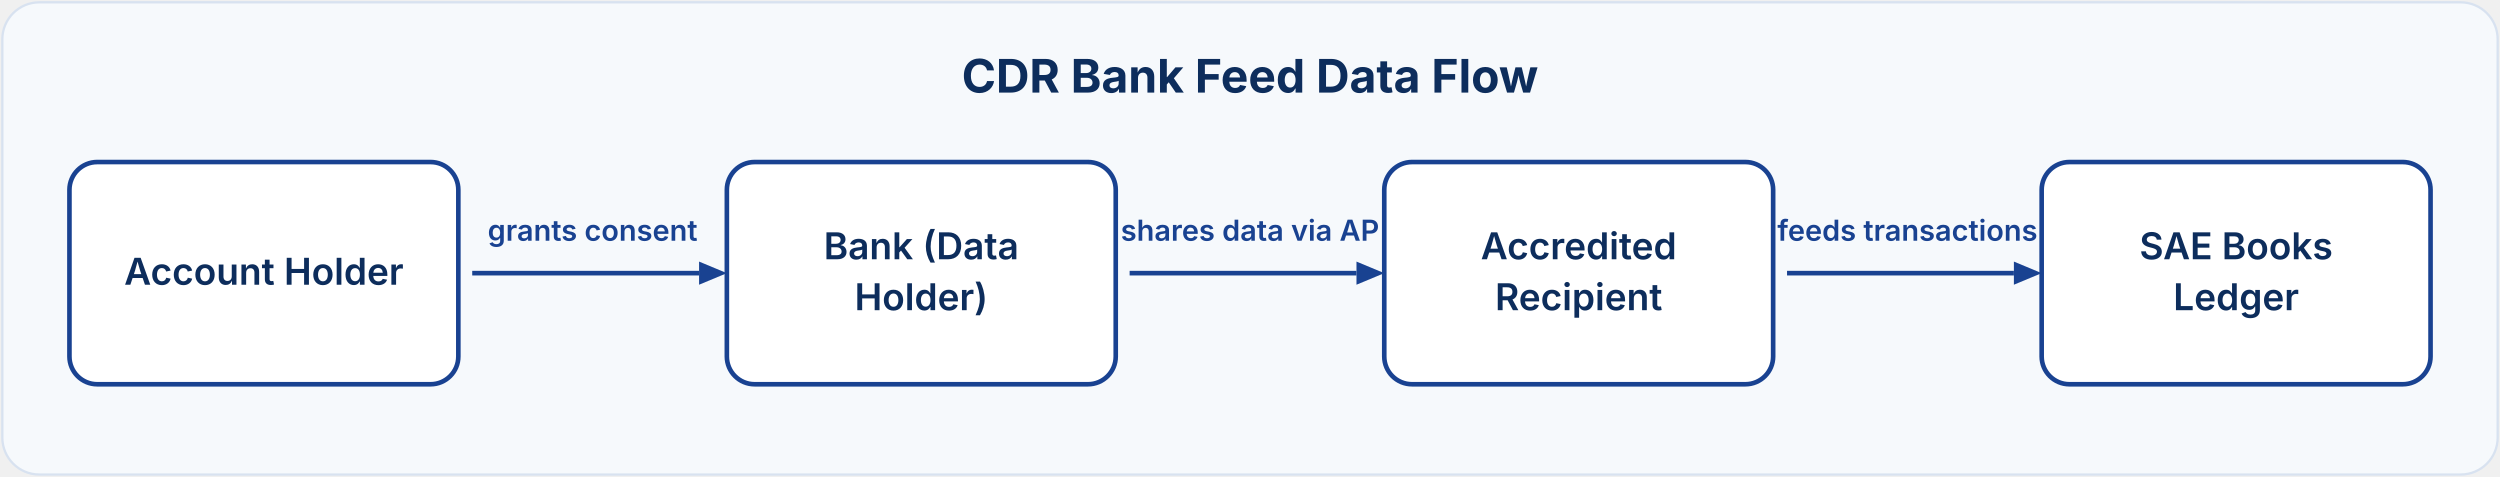
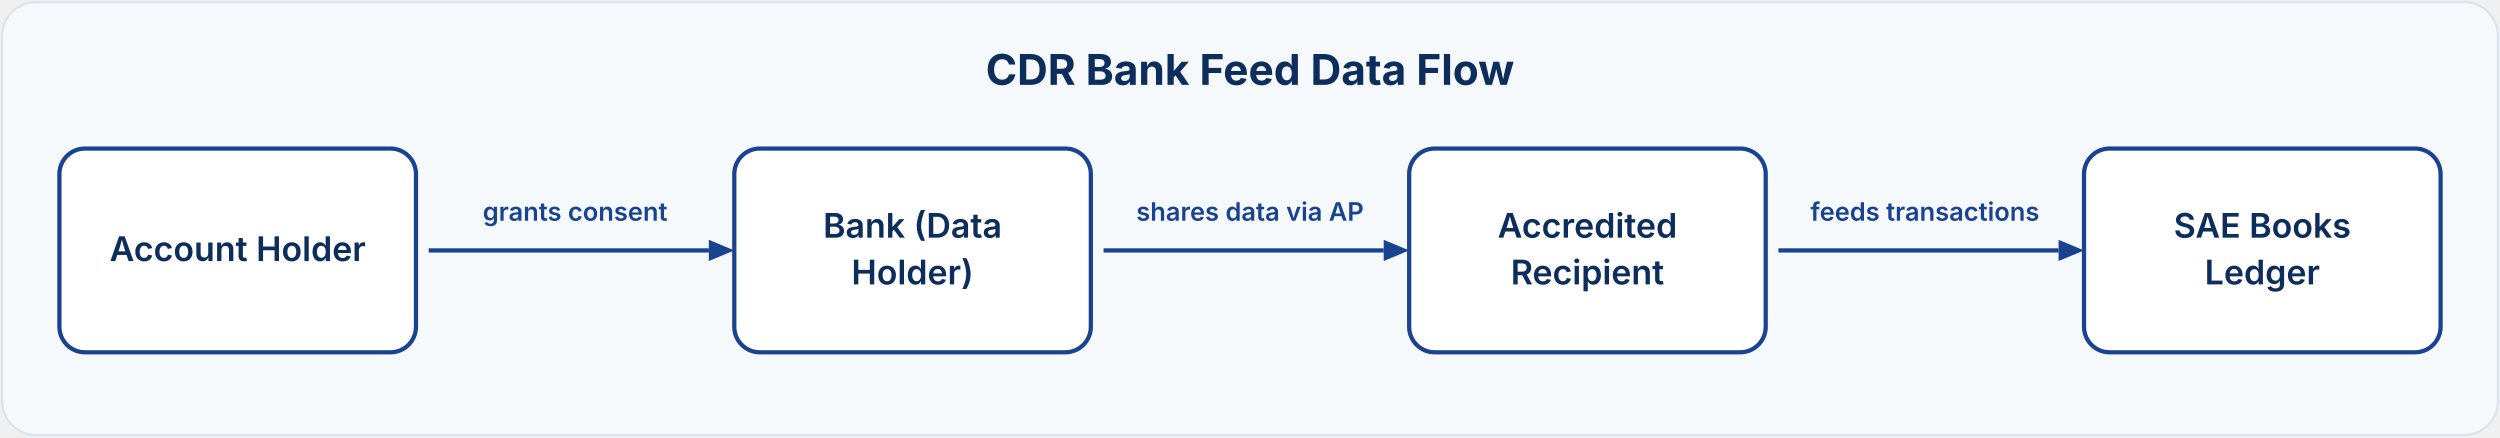
- <svg xmlns="http://www.w3.org/2000/svg" viewBox="0 0 1080 206" width="1080" height="206" role="img" aria-label="CDR Bank Feed Data Flow">
-   <rect x="1" y="1" width="1078" height="204" rx="16" fill="#f6f9fc" stroke="#d8e2f0" />
-   <text x="540" y="40" text-anchor="middle" fill="#0d2d5c" font-family="Inter,system-ui,sans-serif" font-size="20" font-weight="700">CDR Bank Feed Data Flow</text>
-   <line x1="204" y1="118.0" x2="302" y2="118.0" stroke="#194291" stroke-width="2" />
-   <path d="M302,113.0 L314,118.0 L302,123.0 Z" fill="#194291" />
-   <line x1="488" y1="118.0" x2="586" y2="118.0" stroke="#194291" stroke-width="2" />
-   <path d="M586,113.0 L598,118.0 L586,123.0 Z" fill="#194291" />
-   <line x1="772" y1="118.0" x2="870" y2="118.0" stroke="#194291" stroke-width="2" />
-   <path d="M870,113.0 L882,118.0 L870,123.0 Z" fill="#194291" />
-   <rect x="30" y="70" width="168" height="96" rx="12" fill="#ffffff" stroke="#194291" stroke-width="2" />
-   <text x="114" y="123" text-anchor="middle" fill="#0d2d5c" font-family="Inter,system-ui,sans-serif" font-size="16" font-weight="600">Account Holder</text>
-   <rect x="314" y="70" width="168" height="96" rx="12" fill="#ffffff" stroke="#194291" stroke-width="2" />
-   <text x="398" y="112" text-anchor="middle" fill="#0d2d5c" font-family="Inter,system-ui,sans-serif" font-size="16" font-weight="600">Bank (Data</text>
-   <text x="398" y="134" text-anchor="middle" fill="#0d2d5c" font-family="Inter,system-ui,sans-serif" font-size="16" font-weight="600">Holder)</text>
-   <rect x="598" y="70" width="168" height="96" rx="12" fill="#ffffff" stroke="#194291" stroke-width="2" />
-   <text x="682" y="112" text-anchor="middle" fill="#0d2d5c" font-family="Inter,system-ui,sans-serif" font-size="16" font-weight="600">Accredited</text>
-   <text x="682" y="134" text-anchor="middle" fill="#0d2d5c" font-family="Inter,system-ui,sans-serif" font-size="16" font-weight="600">Recipient</text>
-   <rect x="882" y="70" width="168" height="96" rx="12" fill="#ffffff" stroke="#194291" stroke-width="2" />
-   <text x="966" y="112" text-anchor="middle" fill="#0d2d5c" font-family="Inter,system-ui,sans-serif" font-size="16" font-weight="600">SAE Books</text>
-   <text x="966" y="134" text-anchor="middle" fill="#0d2d5c" font-family="Inter,system-ui,sans-serif" font-size="16" font-weight="600">Ledger</text>
-   <text x="256" y="104" text-anchor="middle" fill="#194291" font-family="Inter,system-ui,sans-serif" font-size="12.5" font-weight="600">grants consent</text>
-   <text x="540" y="104" text-anchor="middle" fill="#194291" font-family="Inter,system-ui,sans-serif" font-size="12.5" font-weight="600">shares data via AP</text>
-   <text x="824" y="104" text-anchor="middle" fill="#194291" font-family="Inter,system-ui,sans-serif" font-size="12.5" font-weight="600">feeds transactions</text>
+ <svg xmlns="http://www.w3.org/2000/svg" viewBox="0 0 1178 206" width="1178" height="206" role="img" aria-label="CDR Bank Feed Data Flow">
+   <rect x="1" y="1" width="1176" height="204" rx="16" fill="#f6f9fc" stroke="#d8e2f0" />
+   <text x="589" y="40" text-anchor="middle" fill="#0d2d5c" font-family="Inter,system-ui,sans-serif" font-size="20" font-weight="700">CDR Bank Feed Data Flow</text>
+   <line x1="202" y1="118.0" x2="334" y2="118.0" stroke="#194291" stroke-width="2" />
+   <path d="M334,113.0 L346,118.0 L334,123.0 Z" fill="#194291" />
+   <line x1="520" y1="118.0" x2="652" y2="118.0" stroke="#194291" stroke-width="2" />
+   <path d="M652,113.0 L664,118.0 L652,123.0 Z" fill="#194291" />
+   <line x1="838" y1="118.0" x2="970" y2="118.0" stroke="#194291" stroke-width="2" />
+   <path d="M970,113.0 L982,118.0 L970,123.0 Z" fill="#194291" />
+   <rect x="28" y="70" width="168" height="96" rx="12" fill="#ffffff" stroke="#194291" stroke-width="2" />
+   <text x="112" y="123" text-anchor="middle" fill="#0d2d5c" font-family="Inter,system-ui,sans-serif" font-size="16" font-weight="600">Account Holder</text>
+   <rect x="346" y="70" width="168" height="96" rx="12" fill="#ffffff" stroke="#194291" stroke-width="2" />
+   <text x="430" y="112" text-anchor="middle" fill="#0d2d5c" font-family="Inter,system-ui,sans-serif" font-size="16" font-weight="600">Bank (Data</text>
+   <text x="430" y="134" text-anchor="middle" fill="#0d2d5c" font-family="Inter,system-ui,sans-serif" font-size="16" font-weight="600">Holder)</text>
+   <rect x="664" y="70" width="168" height="96" rx="12" fill="#ffffff" stroke="#194291" stroke-width="2" />
+   <text x="748" y="112" text-anchor="middle" fill="#0d2d5c" font-family="Inter,system-ui,sans-serif" font-size="16" font-weight="600">Accredited</text>
+   <text x="748" y="134" text-anchor="middle" fill="#0d2d5c" font-family="Inter,system-ui,sans-serif" font-size="16" font-weight="600">Recipient</text>
+   <rect x="982" y="70" width="168" height="96" rx="12" fill="#ffffff" stroke="#194291" stroke-width="2" />
+   <text x="1066" y="112" text-anchor="middle" fill="#0d2d5c" font-family="Inter,system-ui,sans-serif" font-size="16" font-weight="600">SAE Books</text>
+   <text x="1066" y="134" text-anchor="middle" fill="#0d2d5c" font-family="Inter,system-ui,sans-serif" font-size="16" font-weight="600">Ledger</text>
+   <text x="271" y="104" text-anchor="middle" fill="#194291" font-family="Inter,system-ui,sans-serif" font-size="12" font-weight="600">grants consent</text>
+   <text x="589" y="104" text-anchor="middle" fill="#194291" font-family="Inter,system-ui,sans-serif" font-size="12" font-weight="600">shares data via AP</text>
+   <text x="907" y="104" text-anchor="middle" fill="#194291" font-family="Inter,system-ui,sans-serif" font-size="12" font-weight="600">feeds transactions</text>
</svg>
